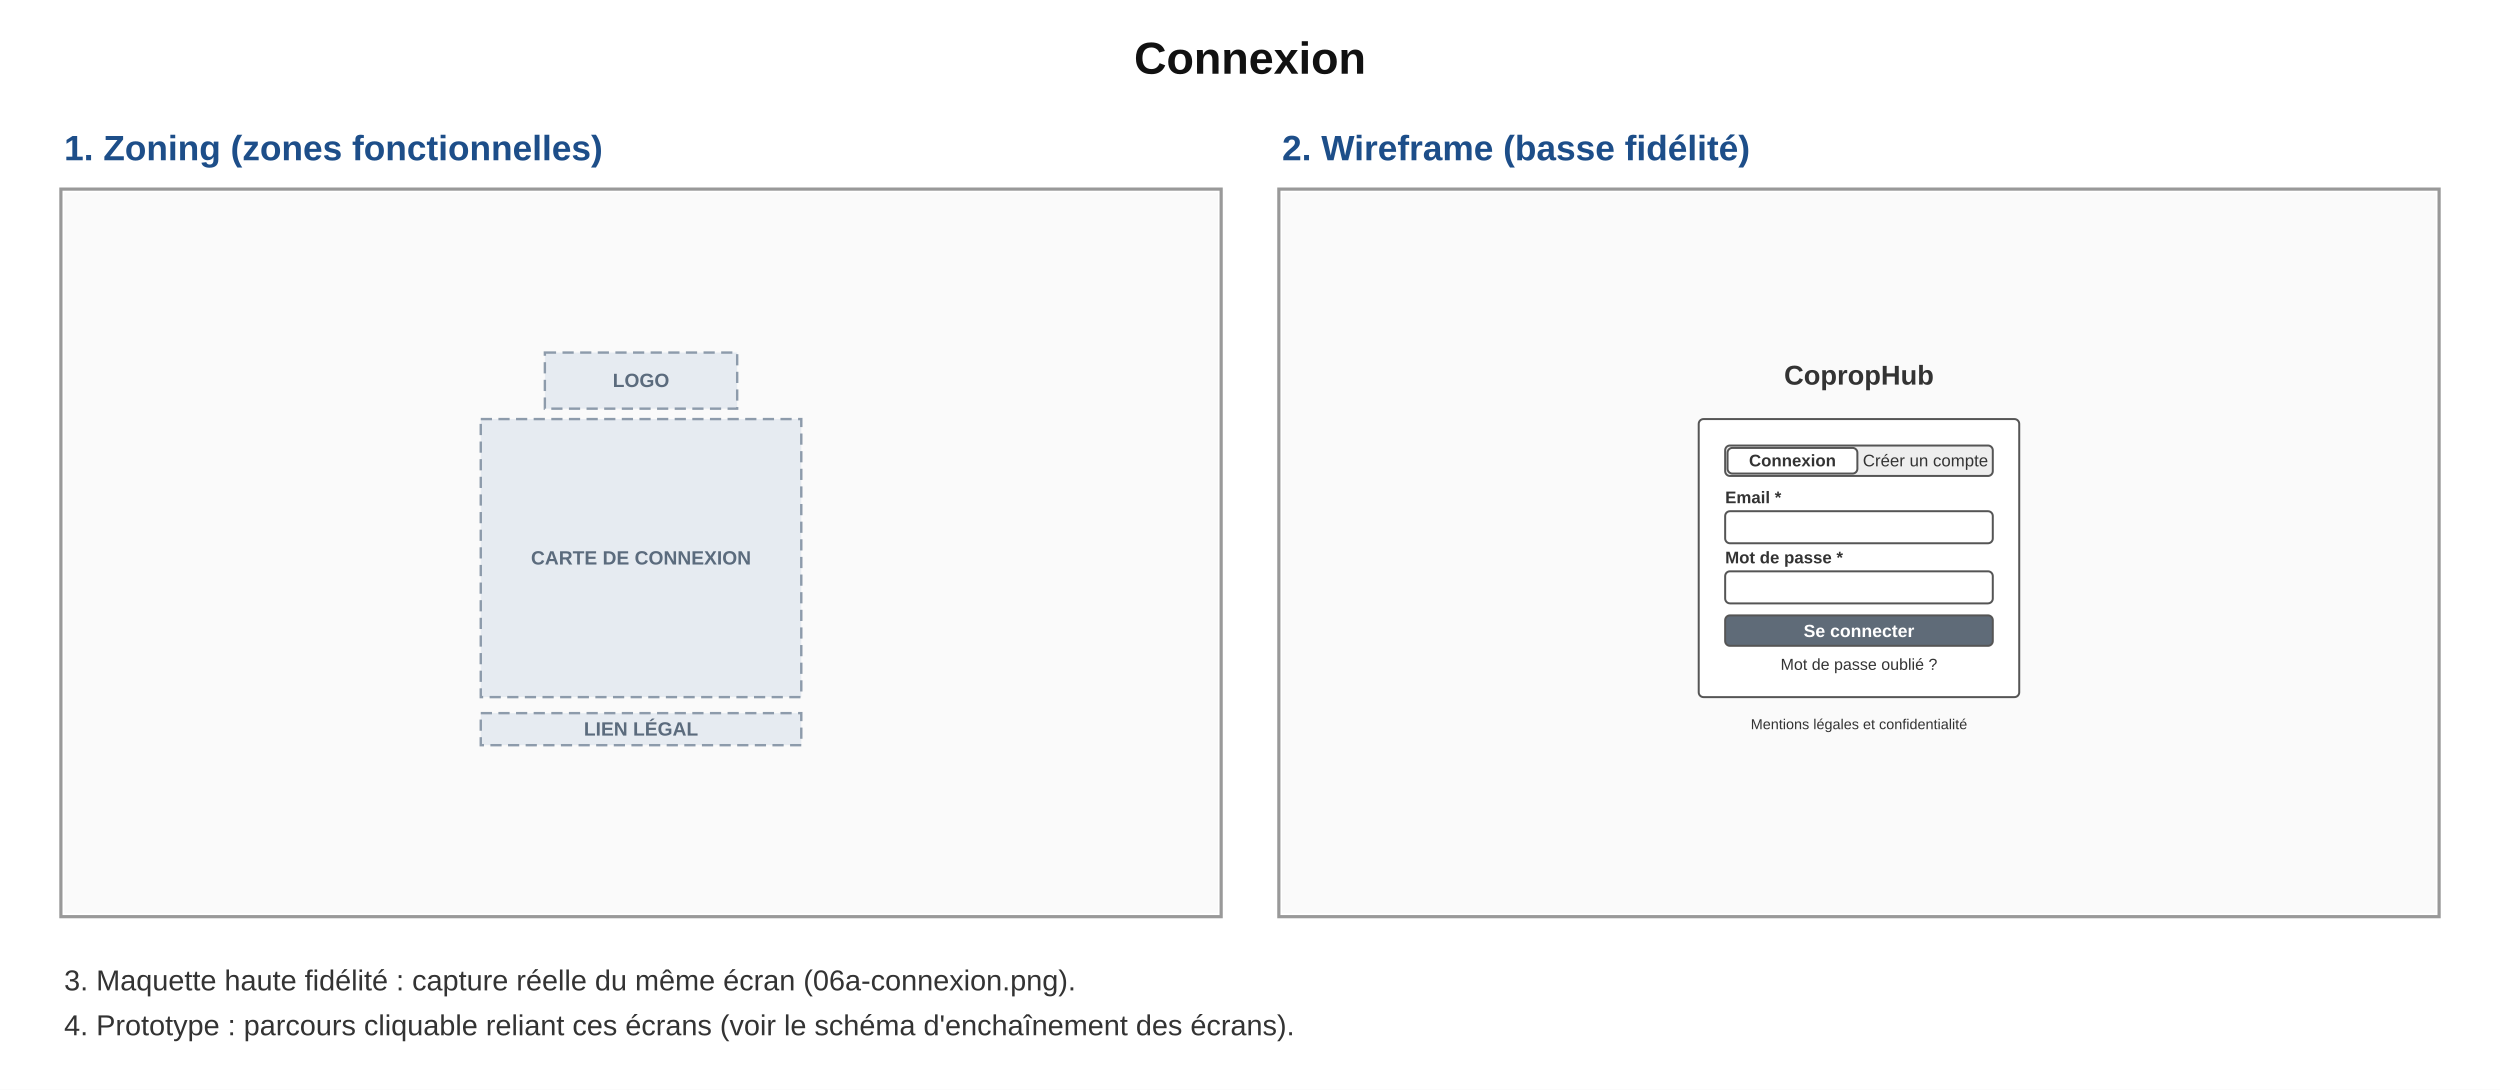
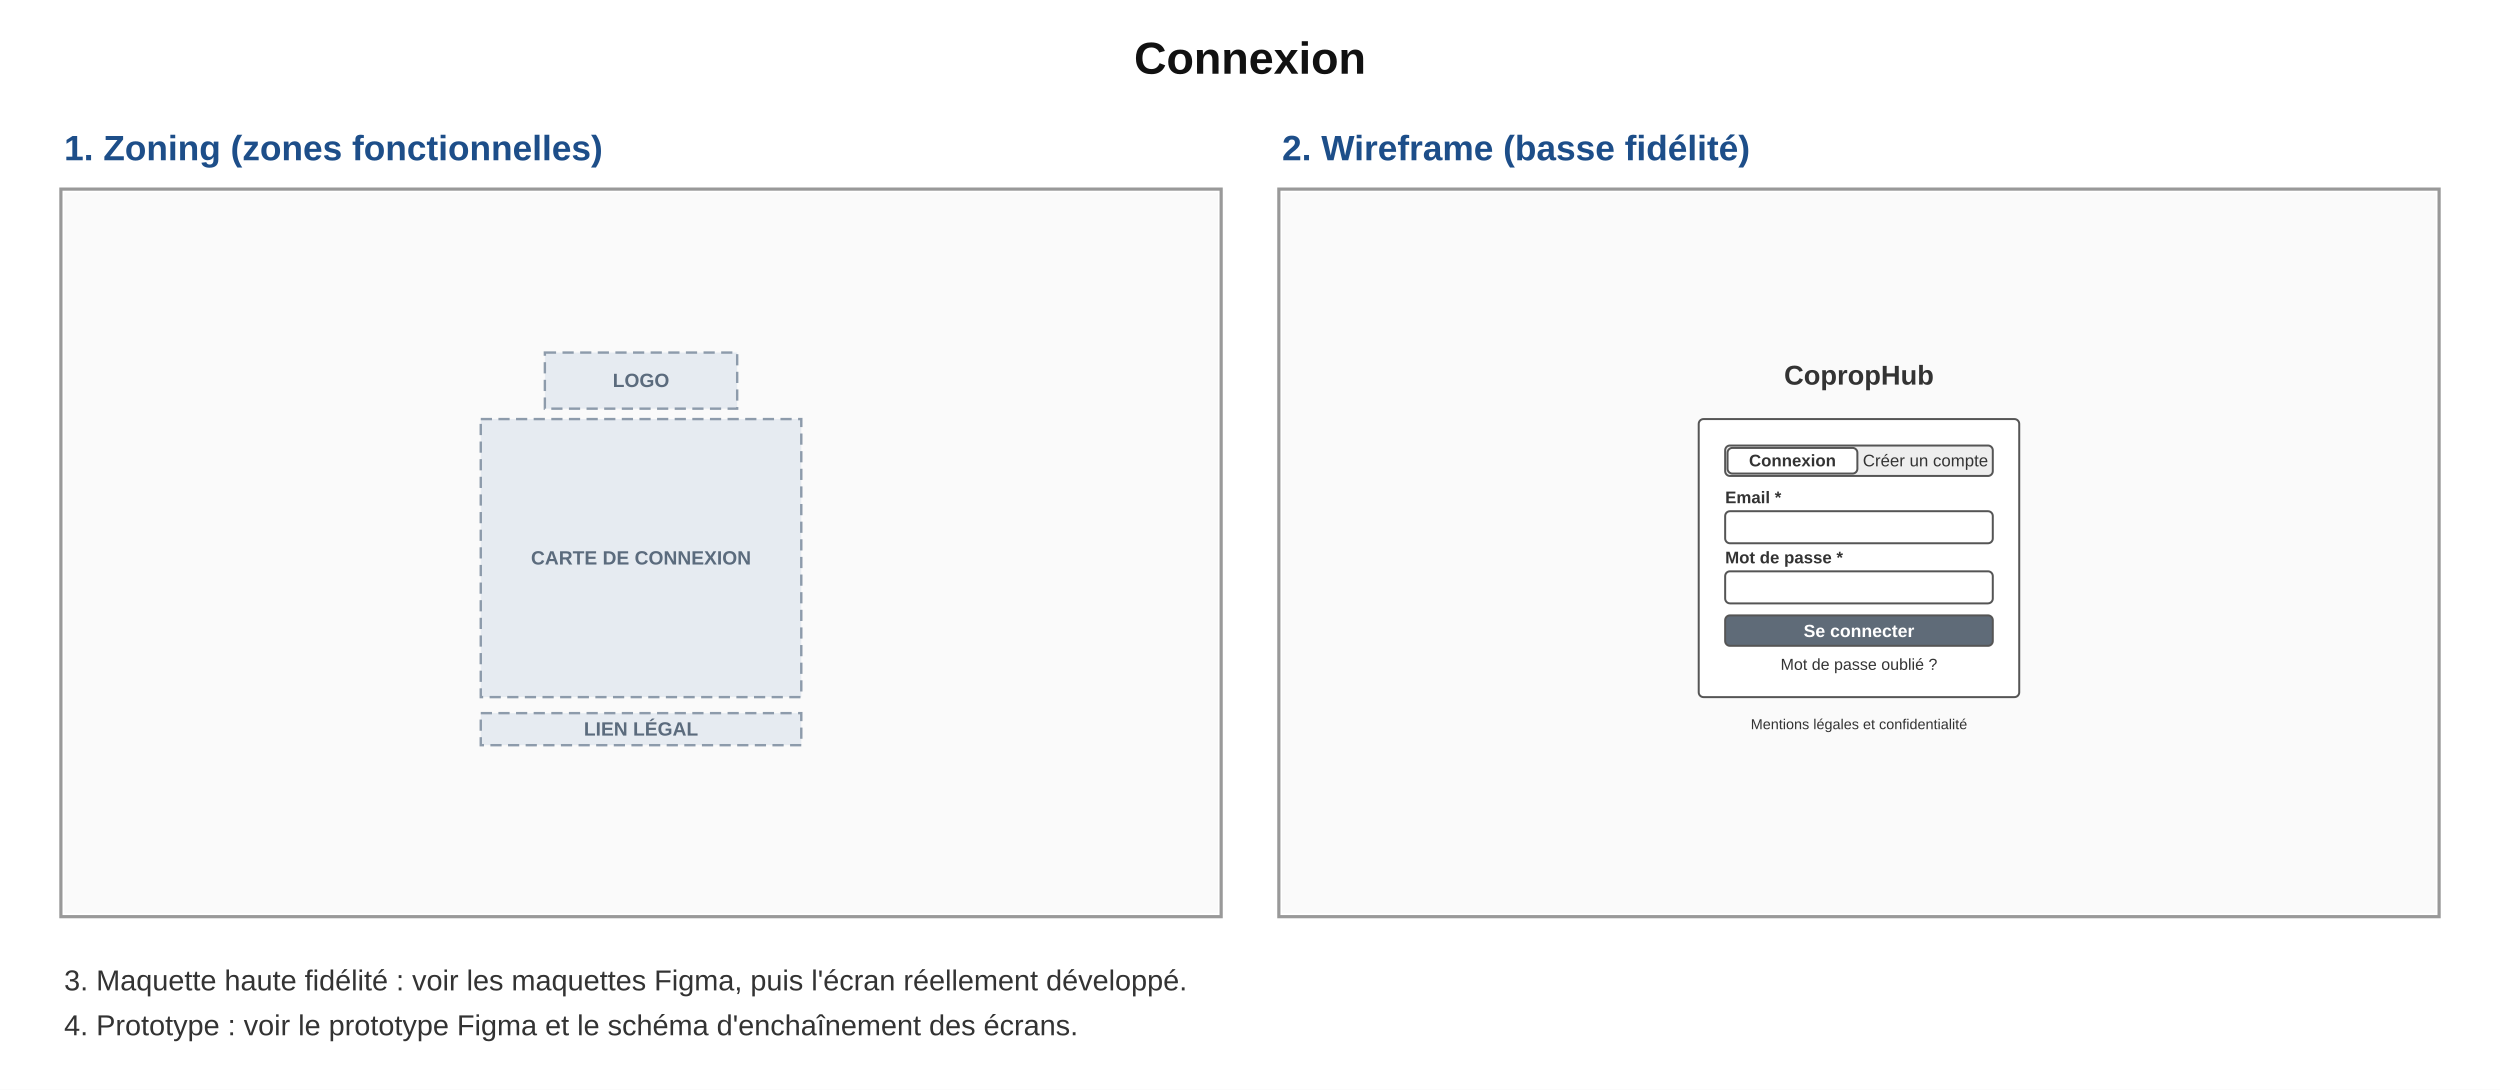
<svg xmlns="http://www.w3.org/2000/svg" width="1560" height="680" viewBox="0 0 1560 680">
  <rect width="100%" height="100%" fill="#ffffff" />
  <text x="780" y="46" font-size="28" font-weight="bold" text-anchor="middle" fill="#111" font-family="Arial, Helvetica, sans-serif">Connexion</text>
  <text x="40" y="100" font-size="22" font-weight="bold" text-anchor="start" fill="#1d4e89" font-family="Arial, Helvetica, sans-serif">1. Zoning (zones fonctionnelles)</text>
  <rect x="38" y="118" width="724" height="454" fill="#fff" stroke="#999" stroke-width="2" />
  <svg x="40" y="120" width="720" height="450" viewBox="0 0 1440 900">
    <rect width="1440" height="900" fill="#fafafa" />
    <rect x="600" y="200" width="240" height="70" fill="#e6ebf1" stroke="#8d9bab" stroke-width="3" stroke-dasharray="14,8" />
    <text x="720" y="243" text-anchor="middle" font-size="24" font-weight="bold" fill="#5b6b7d" font-family="Arial, Helvetica, sans-serif">LOGO</text>
    <rect x="520" y="283" width="400" height="347" fill="#e6ebf1" stroke="#8d9bab" stroke-width="3" stroke-dasharray="14,8" />
    <text x="720" y="464.5" text-anchor="middle" font-size="24" font-weight="bold" fill="#5b6b7d" font-family="Arial, Helvetica, sans-serif">CARTE DE CONNEXION</text>
    <rect x="520" y="650" width="400" height="40" fill="#e6ebf1" stroke="#8d9bab" stroke-width="3" stroke-dasharray="14,8" />
    <text x="720" y="678" text-anchor="middle" font-size="24" font-weight="bold" fill="#5b6b7d" font-family="Arial, Helvetica, sans-serif">LIEN LÉGAL</text>
  </svg>
  <text x="800" y="100" font-size="22" font-weight="bold" text-anchor="start" fill="#1d4e89" font-family="Arial, Helvetica, sans-serif">2. Wireframe (basse fidélité)</text>
  <rect x="798" y="118" width="724" height="454" fill="#fff" stroke="#999" stroke-width="2" />
  <svg x="800" y="120" width="720" height="450" viewBox="0 0 1440 900">
    <rect width="1440" height="900" fill="#fafafa" />
    <text x="720" y="240" font-size="34" font-weight="bold" text-anchor="middle" fill="#333" font-family="Arial, Helvetica, sans-serif">CopropHub</text>
    <rect x="520" y="283" width="400" height="347" rx="6" fill="#fff" stroke="#555" stroke-width="2.5" />
    <rect x="553" y="316" width="334" height="38" rx="6" fill="#eee" stroke="#555" stroke-width="2.5" />
    <rect x="556" y="319" width="162" height="32" rx="6" fill="#fff" stroke="#555" stroke-width="2.5" />
    <text x="637" y="342" font-size="21" font-weight="bold" text-anchor="middle" fill="#333" font-family="Arial, Helvetica, sans-serif">Connexion</text>
    <text x="803" y="342" font-size="21" font-weight="normal" text-anchor="middle" fill="#333" font-family="Arial, Helvetica, sans-serif">Créer un compte</text>
    <text x="553" y="388" font-size="21" font-weight="bold" text-anchor="start" fill="#333" font-family="Arial, Helvetica, sans-serif">Email *</text>
    <rect x="553" y="398" width="334" height="40" rx="6" fill="#fff" stroke="#555" stroke-width="2.5" />
    <text x="553" y="463" font-size="21" font-weight="bold" text-anchor="start" fill="#333" font-family="Arial, Helvetica, sans-serif">Mot de passe *</text>
    <rect x="553" y="473" width="334" height="40" rx="6" fill="#fff" stroke="#555" stroke-width="2.5" />
    <rect x="553" y="528" width="334" height="38" rx="6" fill="#5f6b78" stroke="#555" stroke-width="2.5" />
    <text x="720" y="555" font-size="22" font-weight="bold" text-anchor="middle" fill="#fff" font-family="Arial, Helvetica, sans-serif">Se connecter</text>
    <text x="720" y="596" font-size="20" font-weight="normal" text-anchor="middle" fill="#333" font-family="Arial, Helvetica, sans-serif">Mot de passe oublié ?</text>
    <text x="720" y="670" font-size="18" font-weight="normal" text-anchor="middle" fill="#333" font-family="Arial, Helvetica, sans-serif">Mentions légales et confidentialité</text>
  </svg>
-   <text x="40" y="618" font-size="18" font-weight="normal" text-anchor="start" fill="#333" font-family="Arial, Helvetica, sans-serif">3. Maquette haute fidélité : capture réelle du même écran (06a-connexion.png).</text>
-   <text x="40" y="646" font-size="18" font-weight="normal" text-anchor="start" fill="#333" font-family="Arial, Helvetica, sans-serif">4. Prototype : parcours cliquable reliant ces écrans (voir le schéma d'enchaînement des écrans).</text>
+   <text x="40" y="618" font-size="18" font-weight="normal" text-anchor="start" fill="#333" font-family="Arial, Helvetica, sans-serif">3. Maquette haute fidélité : voir les maquettes Figma, puis l'écran réellement développé.</text>
+   <text x="40" y="646" font-size="18" font-weight="normal" text-anchor="start" fill="#333" font-family="Arial, Helvetica, sans-serif">4. Prototype : voir le prototype Figma et le schéma d'enchaînement des écrans.</text>
</svg>
